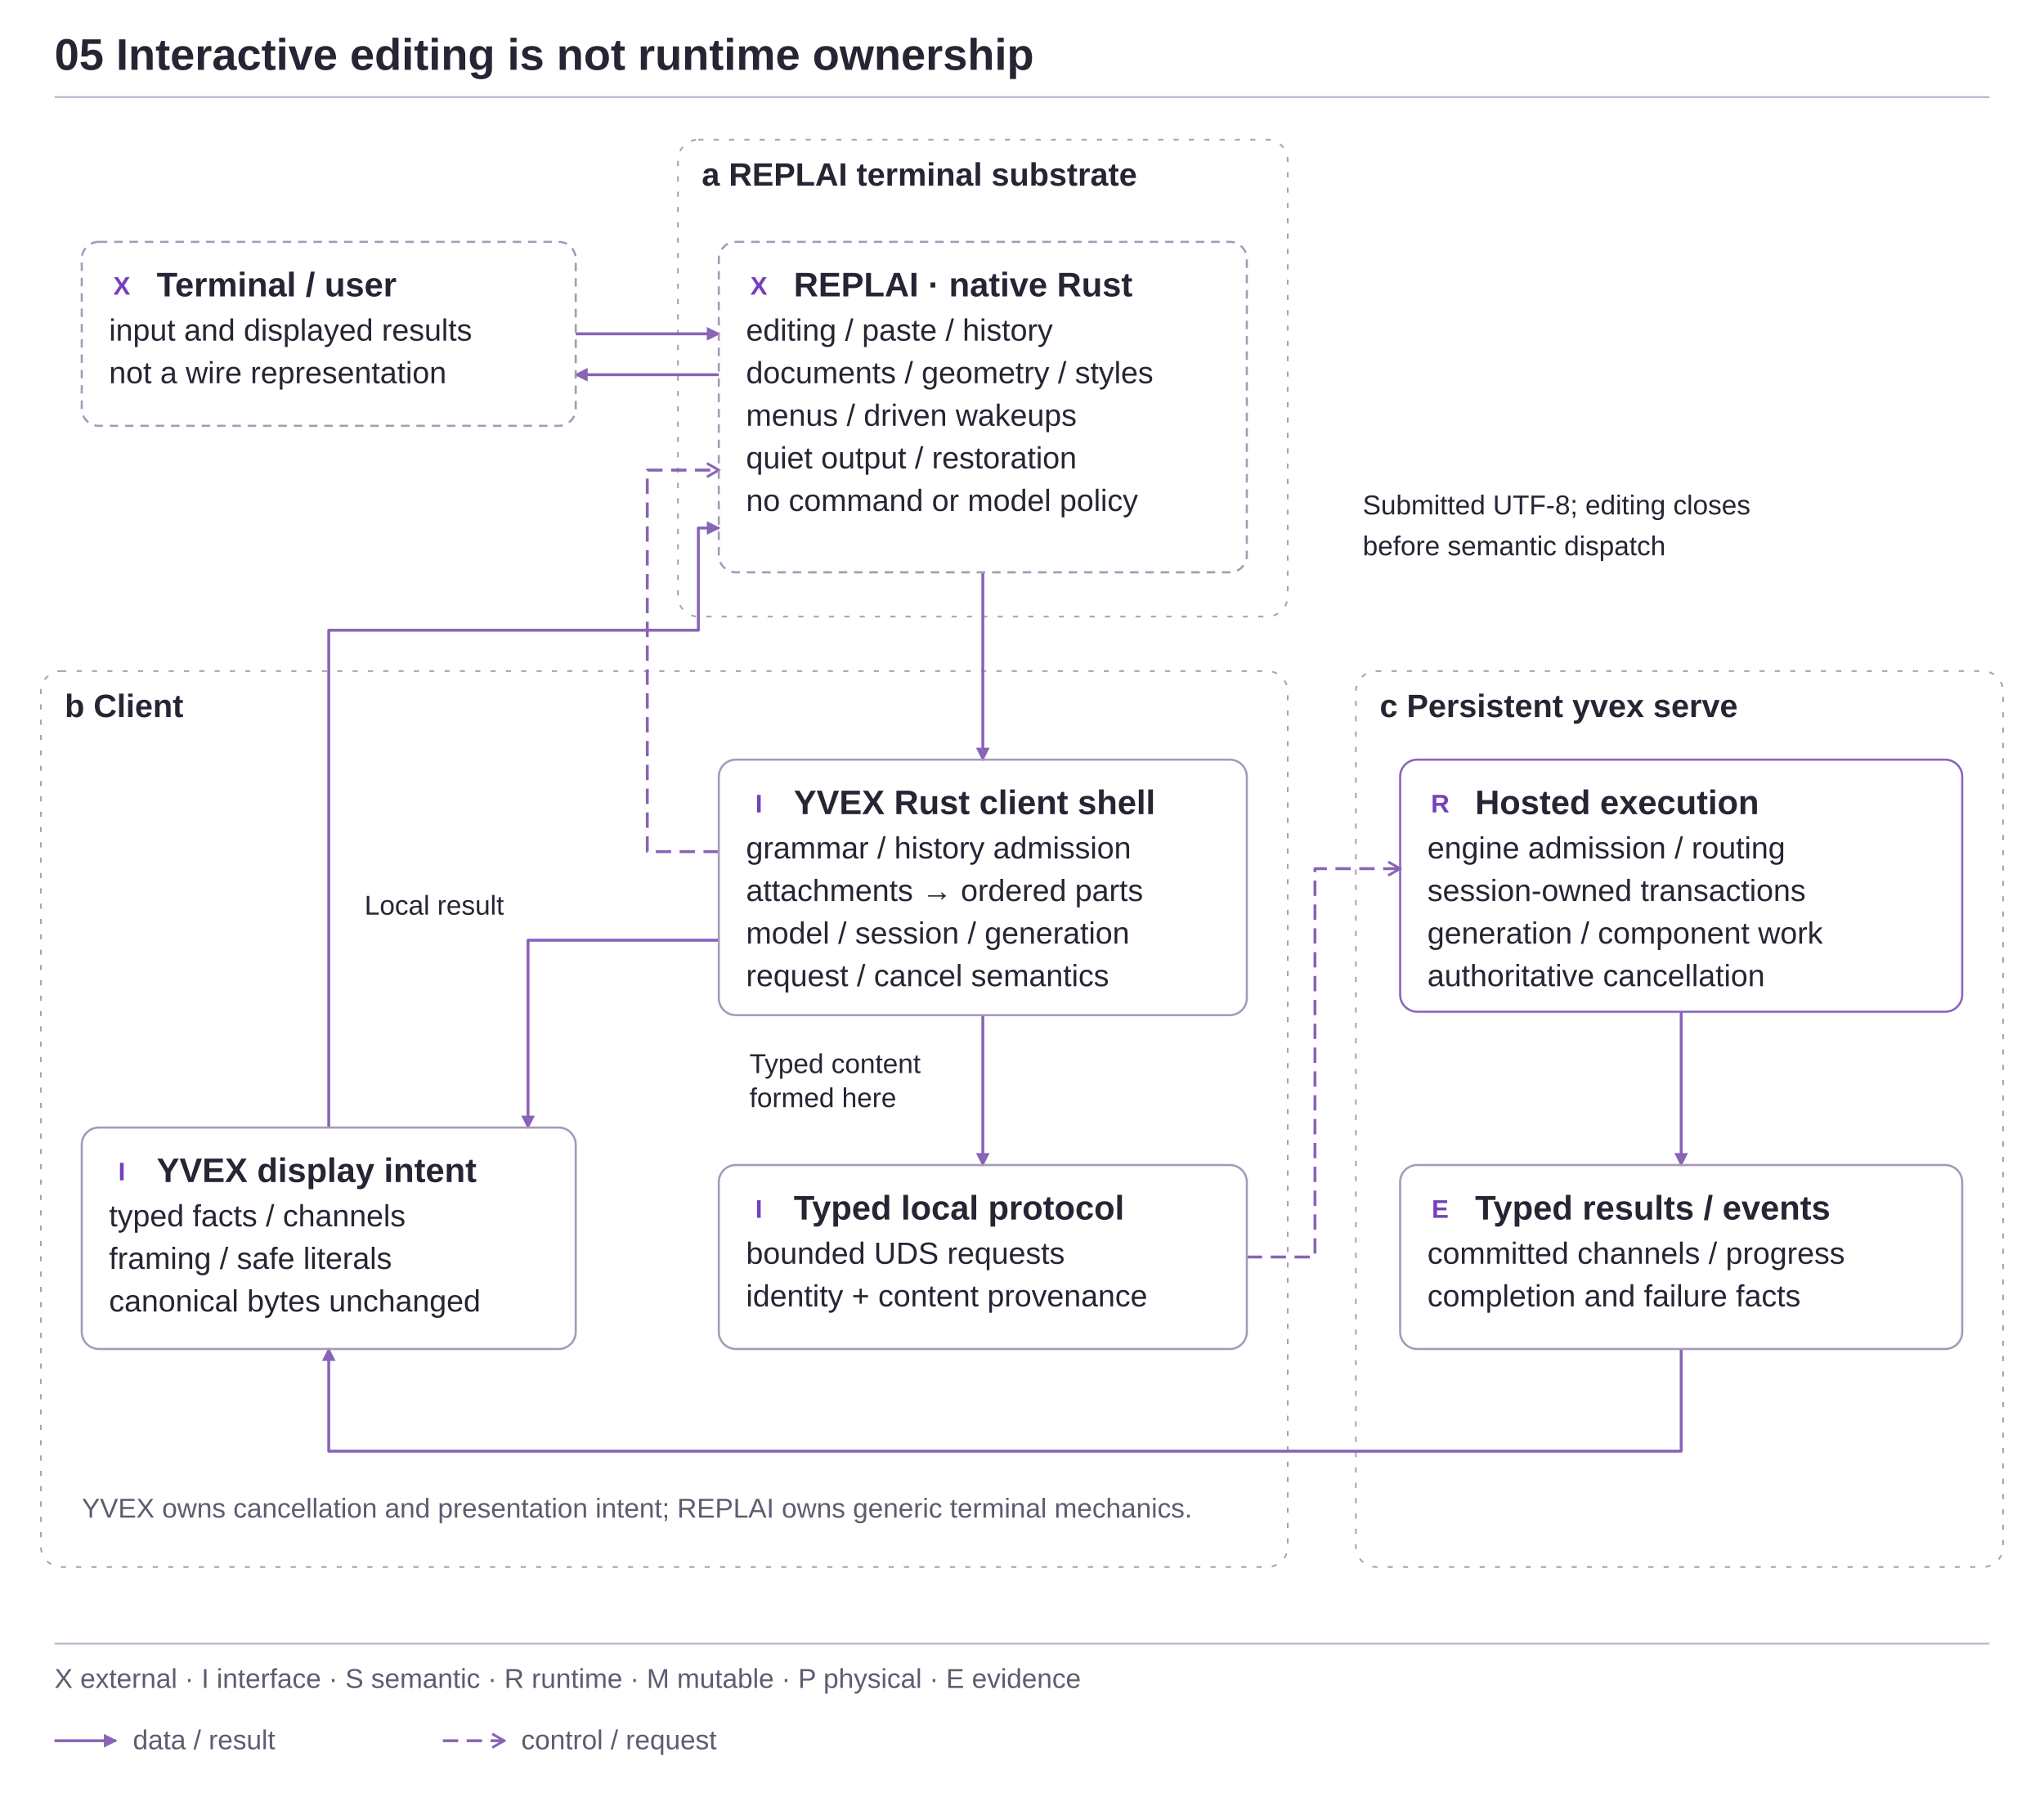
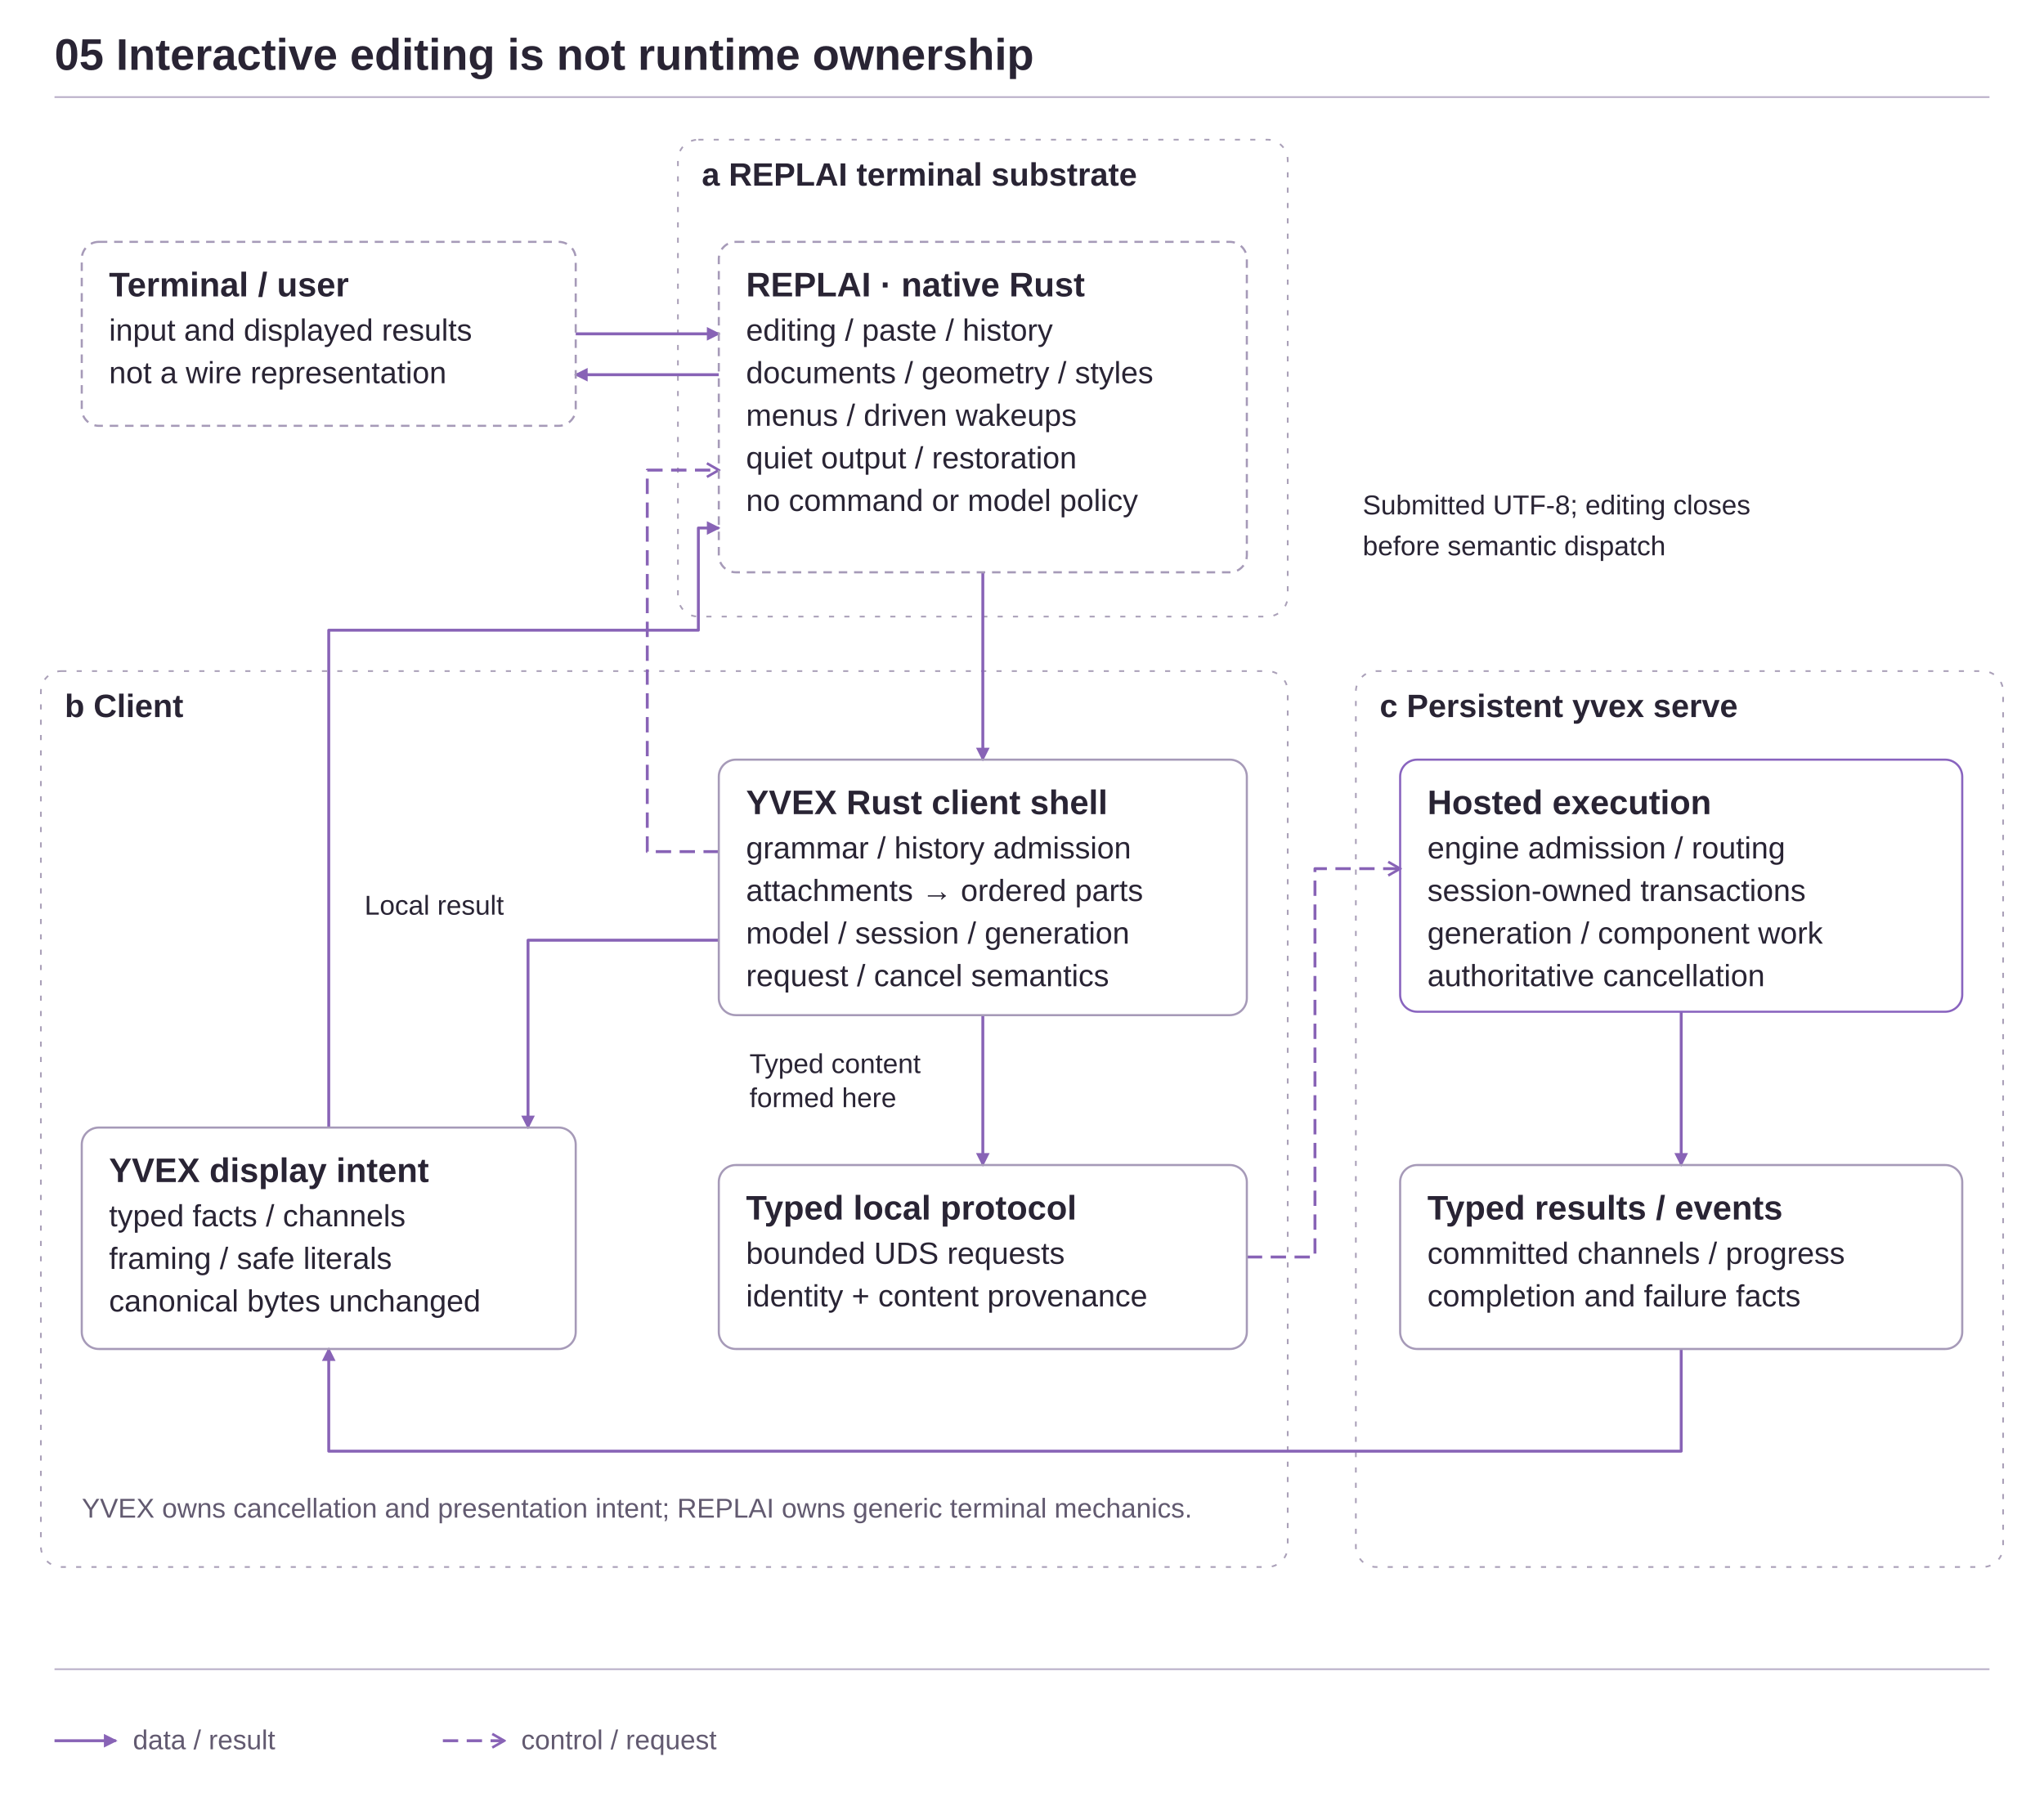
<svg xmlns="http://www.w3.org/2000/svg" width="1200" height="1060" viewBox="0 0 1200 1060" role="img" aria-labelledby="title desc">
  <defs>
    <style>text{fill:#292434}
.title{font-size:26px;font-weight:700}.panel-title{font-size:19px;font-weight:700}
.node-title{font-size:20px;font-weight:700}.body{font-size:18px}
.note,.legend{font-size:16px;fill:#625a70}.code{font-size:16px}
- .tag{font-size:15px;font-weight:700;text-anchor:middle}
.label{font-size:16px}
.panel{fill:none;stroke:#aaa0b8;stroke-width:1;stroke-dasharray:3 6}
.node{fill:none;stroke:#a69ab8;stroke-width:1.25}
.semantic,.physical,.runtime{stroke:#8964bf}
.external{stroke-dasharray:5 4}
- .tag,.kind,.eyebrow{fill:#7541ba}
.rule{fill:none;stroke:#b9afc8;stroke-width:1}
.edge{fill:none;stroke:#8863b6;stroke-width:1.7;stroke-linejoin:round}
#solid path{fill:#8863b6}#open path{stroke:#8863b6}
- @media(prefers-color-scheme:dark){text{fill:#ede8f5}.note,.legend,.body,.code,.label{fill:#c0b8cd}.panel{stroke:#675a78}.node{stroke:#8f79aa}.tag,.kind,.eyebrow{fill:#ba97f2}.rule{stroke:#675a78}.edge{stroke:#ad8bd5}#solid path{fill:#ad8bd5}#open path{stroke:#ad8bd5}}</style>
+ @media(prefers-color-scheme:dark){text{fill:#ede8f5}.note,.legend,.body,.code,.label{fill:#c0b8cd}.panel{stroke:#675a78}.node{stroke:#8f79aa}.rule{stroke:#675a78}.edge{stroke:#ad8bd5}#solid path{fill:#ad8bd5}#open path{stroke:#ad8bd5}}</style>
    <marker id="solid" markerWidth="8" markerHeight="8" refX="7" refY="4" orient="auto" markerUnits="userSpaceOnUse">
      <path d="M0 0L8 4L0 8Z" fill="#292929" />
    </marker>
    <marker id="open" markerWidth="9" markerHeight="10" refX="8" refY="5" orient="auto" markerUnits="userSpaceOnUse">
      <path d="M1 1L8 5L1 9" fill="none" stroke="#292929" stroke-width="1.5" />
    </marker>
  </defs>
  <text x="32" y="41" class="title" font-family="Liberation Sans, Arial, sans-serif">05  Interactive editing is not runtime ownership</text>
  <path class="rule" d="M32 57H1168" />
  <rect class="panel" x="398" y="82" width="358" height="280" rx="12" />
  <text x="412" y="109" class="panel-title" font-family="Liberation Sans, Arial, sans-serif">a  REPLAI terminal substrate</text>
  <rect class="panel" x="24" y="394" width="732" height="526" rx="12" />
  <text x="38" y="421" class="panel-title" font-family="Liberation Sans, Arial, sans-serif">b  Client</text>
  <rect class="panel" x="796" y="394" width="380" height="526" rx="12" />
  <text x="810" y="421" class="panel-title" font-family="Liberation Sans, Arial, sans-serif">c  Persistent yvex serve</text>
  <polyline class="edge" points="338,196 422,196" stroke-dasharray="none" marker-end="url(#solid)" />
  <polyline class="edge" points="577,336 577,446" stroke-dasharray="none" marker-end="url(#solid)" />
  <polyline class="edge" points="422,500 380,500 380,276 422,276" stroke-dasharray="9 5" marker-end="url(#open)" />
  <polyline class="edge" points="577,596 577,684" stroke-dasharray="none" marker-end="url(#solid)" />
  <polyline class="edge" points="732,738 772,738 772,510 822,510" stroke-dasharray="9 5" marker-end="url(#open)" />
  <polyline class="edge" points="987,594 987,684" stroke-dasharray="none" marker-end="url(#solid)" />
  <polyline class="edge" points="987,792 987,852 193,852 193,792" stroke-dasharray="none" marker-end="url(#solid)" />
  <polyline class="edge" points="422,552 310,552 310,662" stroke-dasharray="none" marker-end="url(#solid)" />
  <polyline class="edge" points="193,662 193,370 410,370 410,310 422,310" stroke-dasharray="none" marker-end="url(#solid)" />
  <polyline class="edge" points="422,220 338,220" stroke-dasharray="none" marker-end="url(#solid)" />
  <g id="terminal">
    <rect class="node external" x="48" y="142" width="290" height="108" rx="10" />
-     <text x="71.5" y="173" class="tag" font-family="Liberation Sans, Arial, sans-serif">X</text>
-     <text x="92" y="174" class="node-title" font-family="Liberation Sans, Arial, sans-serif">Terminal / user</text>
+     <text x="64" y="174" class="node-title" font-family="Liberation Sans, Arial, sans-serif">Terminal / user</text>
    <text x="64" y="200" class="body" font-family="Liberation Sans, Arial, sans-serif">input and displayed results</text>
    <text x="64" y="225" class="body" font-family="Liberation Sans, Arial, sans-serif">not a wire representation</text>
  </g>
  <g id="editor">
    <rect class="node external" x="422" y="142" width="310" height="194" rx="10" />
-     <text x="445.5" y="173" class="tag" font-family="Liberation Sans, Arial, sans-serif">X</text>
-     <text x="466" y="174" class="node-title" font-family="Liberation Sans, Arial, sans-serif">REPLAI · native Rust</text>
+     <text x="438" y="174" class="node-title" font-family="Liberation Sans, Arial, sans-serif">REPLAI · native Rust</text>
    <text x="438" y="200" class="body" font-family="Liberation Sans, Arial, sans-serif">editing / paste / history</text>
    <text x="438" y="225" class="body" font-family="Liberation Sans, Arial, sans-serif">documents / geometry / styles</text>
    <text x="438" y="250" class="body" font-family="Liberation Sans, Arial, sans-serif">menus / driven wakeups</text>
    <text x="438" y="275" class="body" font-family="Liberation Sans, Arial, sans-serif">quiet output / restoration</text>
    <text x="438" y="300" class="body" font-family="Liberation Sans, Arial, sans-serif">no command or model policy</text>
  </g>
  <g id="client">
    <rect class="node interface" x="422" y="446" width="310" height="150" rx="10" />
-     <text x="445.5" y="477" class="tag" font-family="Liberation Sans, Arial, sans-serif">I</text>
-     <text x="466" y="478" class="node-title" font-family="Liberation Sans, Arial, sans-serif">YVEX Rust client shell</text>
+     <text x="438" y="478" class="node-title" font-family="Liberation Sans, Arial, sans-serif">YVEX Rust client shell</text>
    <text x="438" y="504" class="body" font-family="Liberation Sans, Arial, sans-serif">grammar / history admission</text>
    <text x="438" y="529" class="body" font-family="Liberation Sans, Arial, sans-serif">attachments → ordered parts</text>
    <text x="438" y="554" class="body" font-family="Liberation Sans, Arial, sans-serif">model / session / generation</text>
    <text x="438" y="579" class="body" font-family="Liberation Sans, Arial, sans-serif">request / cancel semantics</text>
  </g>
  <g id="protocol">
    <rect class="node interface" x="422" y="684" width="310" height="108" rx="10" />
-     <text x="445.5" y="715" class="tag" font-family="Liberation Sans, Arial, sans-serif">I</text>
-     <text x="466" y="716" class="node-title" font-family="Liberation Sans, Arial, sans-serif">Typed local protocol</text>
+     <text x="438" y="716" class="node-title" font-family="Liberation Sans, Arial, sans-serif">Typed local protocol</text>
    <text x="438" y="742" class="body" font-family="Liberation Sans, Arial, sans-serif">bounded UDS requests</text>
    <text x="438" y="767" class="body" font-family="Liberation Sans, Arial, sans-serif">identity + content provenance</text>
  </g>
  <g id="runtime">
    <rect class="node runtime" x="822" y="446" width="330" height="148" rx="10" />
-     <text x="845.5" y="477" class="tag" font-family="Liberation Sans, Arial, sans-serif">R</text>
-     <text x="866" y="478" class="node-title" font-family="Liberation Sans, Arial, sans-serif">Hosted execution</text>
+     <text x="838" y="478" class="node-title" font-family="Liberation Sans, Arial, sans-serif">Hosted execution</text>
    <text x="838" y="504" class="body" font-family="Liberation Sans, Arial, sans-serif">engine admission / routing</text>
    <text x="838" y="529" class="body" font-family="Liberation Sans, Arial, sans-serif">session-owned transactions</text>
    <text x="838" y="554" class="body" font-family="Liberation Sans, Arial, sans-serif">generation / component work</text>
    <text x="838" y="579" class="body" font-family="Liberation Sans, Arial, sans-serif">authoritative cancellation</text>
  </g>
  <g id="events">
    <rect class="node evidence" x="822" y="684" width="330" height="108" rx="10" />
-     <text x="845.5" y="715" class="tag" font-family="Liberation Sans, Arial, sans-serif">E</text>
-     <text x="866" y="716" class="node-title" font-family="Liberation Sans, Arial, sans-serif">Typed results / events</text>
+     <text x="838" y="716" class="node-title" font-family="Liberation Sans, Arial, sans-serif">Typed results / events</text>
    <text x="838" y="742" class="body" font-family="Liberation Sans, Arial, sans-serif">committed channels / progress</text>
    <text x="838" y="767" class="body" font-family="Liberation Sans, Arial, sans-serif">completion and failure facts</text>
  </g>
  <g id="render">
    <rect class="node interface" x="48" y="662" width="290" height="130" rx="10" />
-     <text x="71.5" y="693" class="tag" font-family="Liberation Sans, Arial, sans-serif">I</text>
-     <text x="92" y="694" class="node-title" font-family="Liberation Sans, Arial, sans-serif">YVEX display intent</text>
+     <text x="64" y="694" class="node-title" font-family="Liberation Sans, Arial, sans-serif">YVEX display intent</text>
    <text x="64" y="720" class="body" font-family="Liberation Sans, Arial, sans-serif">typed facts / channels</text>
    <text x="64" y="745" class="body" font-family="Liberation Sans, Arial, sans-serif">framing / safe literals</text>
    <text x="64" y="770" class="body" font-family="Liberation Sans, Arial, sans-serif">canonical bytes unchanged</text>
  </g>
  <text x="800" y="302" class="label" font-family="Liberation Sans, Arial, sans-serif">Submitted UTF-8; editing closes</text>
  <text x="800" y="326" class="label" font-family="Liberation Sans, Arial, sans-serif">before semantic dispatch</text>
  <text x="214" y="537" class="label" font-family="Liberation Sans, Arial, sans-serif">Local result</text>
  <text x="440" y="630" class="label" font-family="Liberation Sans, Arial, sans-serif">Typed content</text>
  <text x="440" y="650" class="label" font-family="Liberation Sans, Arial, sans-serif">formed here</text>
  <text x="48" y="891" class="note" font-family="Liberation Sans, Arial, sans-serif">YVEX owns cancellation and presentation intent; REPLAI owns generic terminal mechanics.</text>
-   <path class="rule" d="M32 965H1168" />
-   <text x="32" y="991" class="legend" font-family="Liberation Sans, Arial, sans-serif">X external · I interface · S semantic · R runtime · M mutable · P physical · E evidence</text>
+   <path class="rule" d="M32 980H1168" />
  <path class="edge" d="M32 1022h36" stroke-dasharray="none" marker-end="url(#solid)" />
  <text x="78" y="1027" class="legend" font-family="Liberation Sans, Arial, sans-serif">data / result</text>
  <path class="edge" d="M260 1022h36" stroke-dasharray="9 5" marker-end="url(#open)" />
  <text x="306" y="1027" class="legend" font-family="Liberation Sans, Arial, sans-serif">control / request</text>
</svg>
